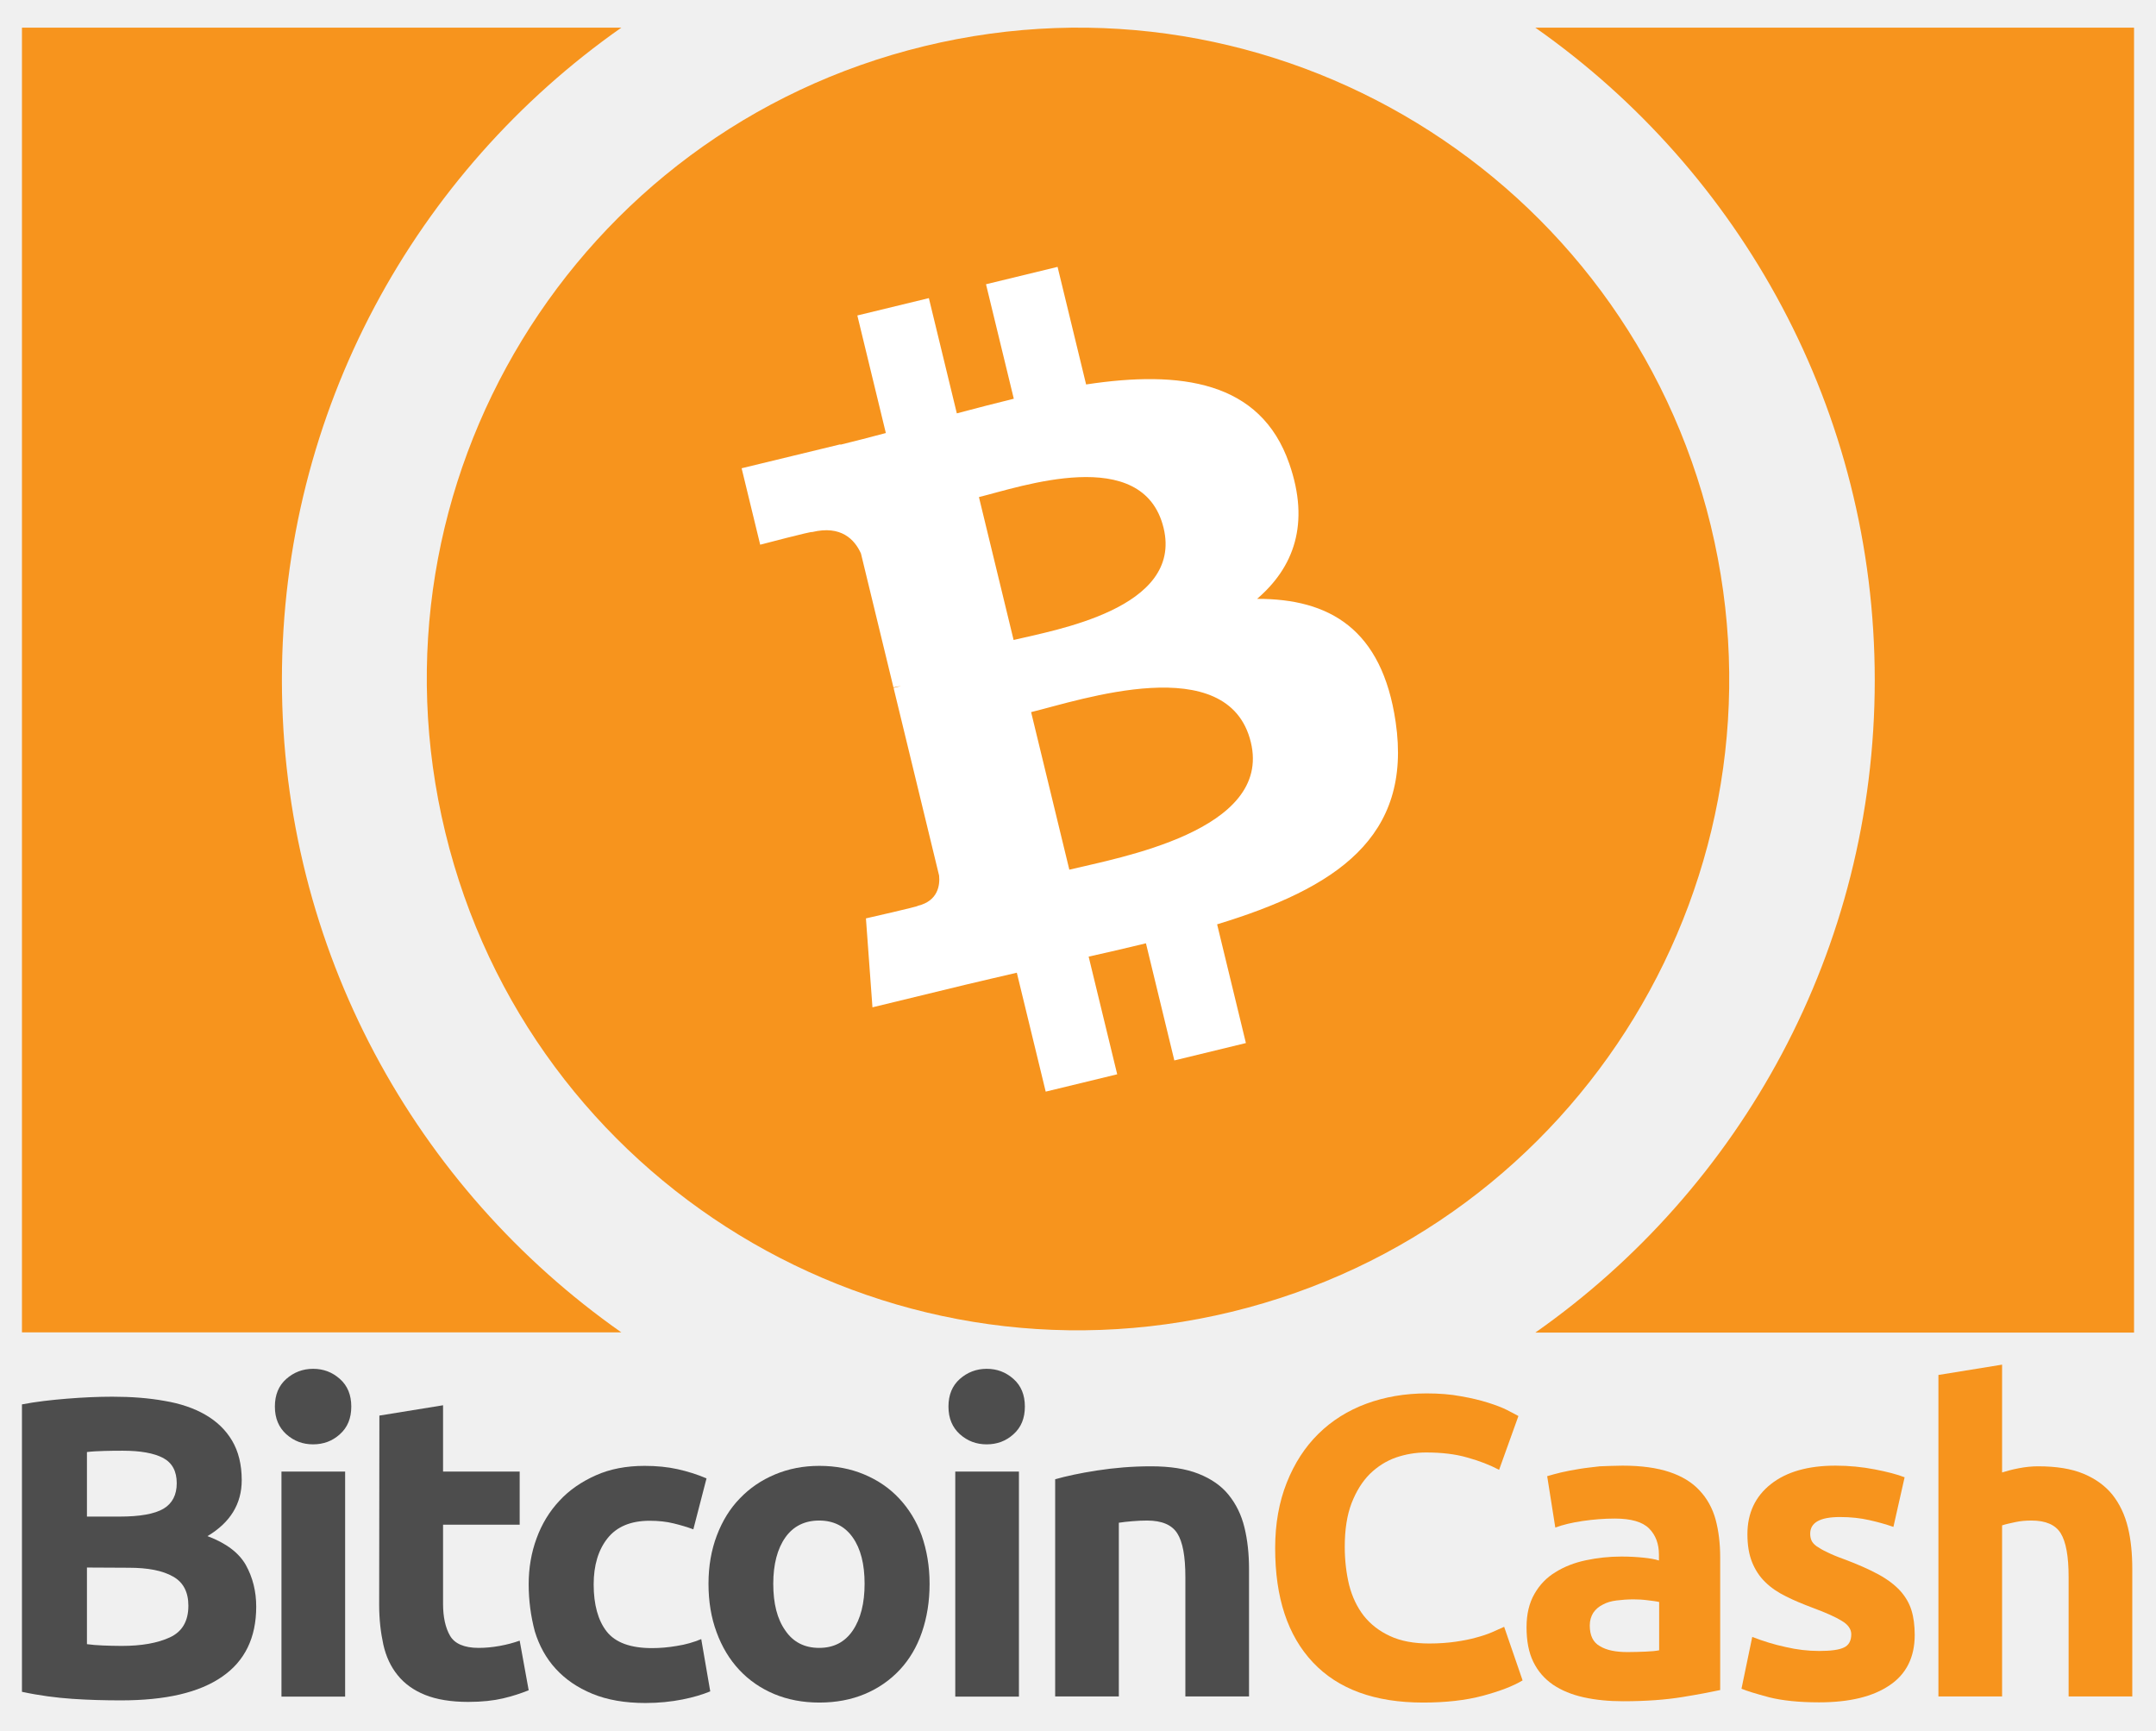
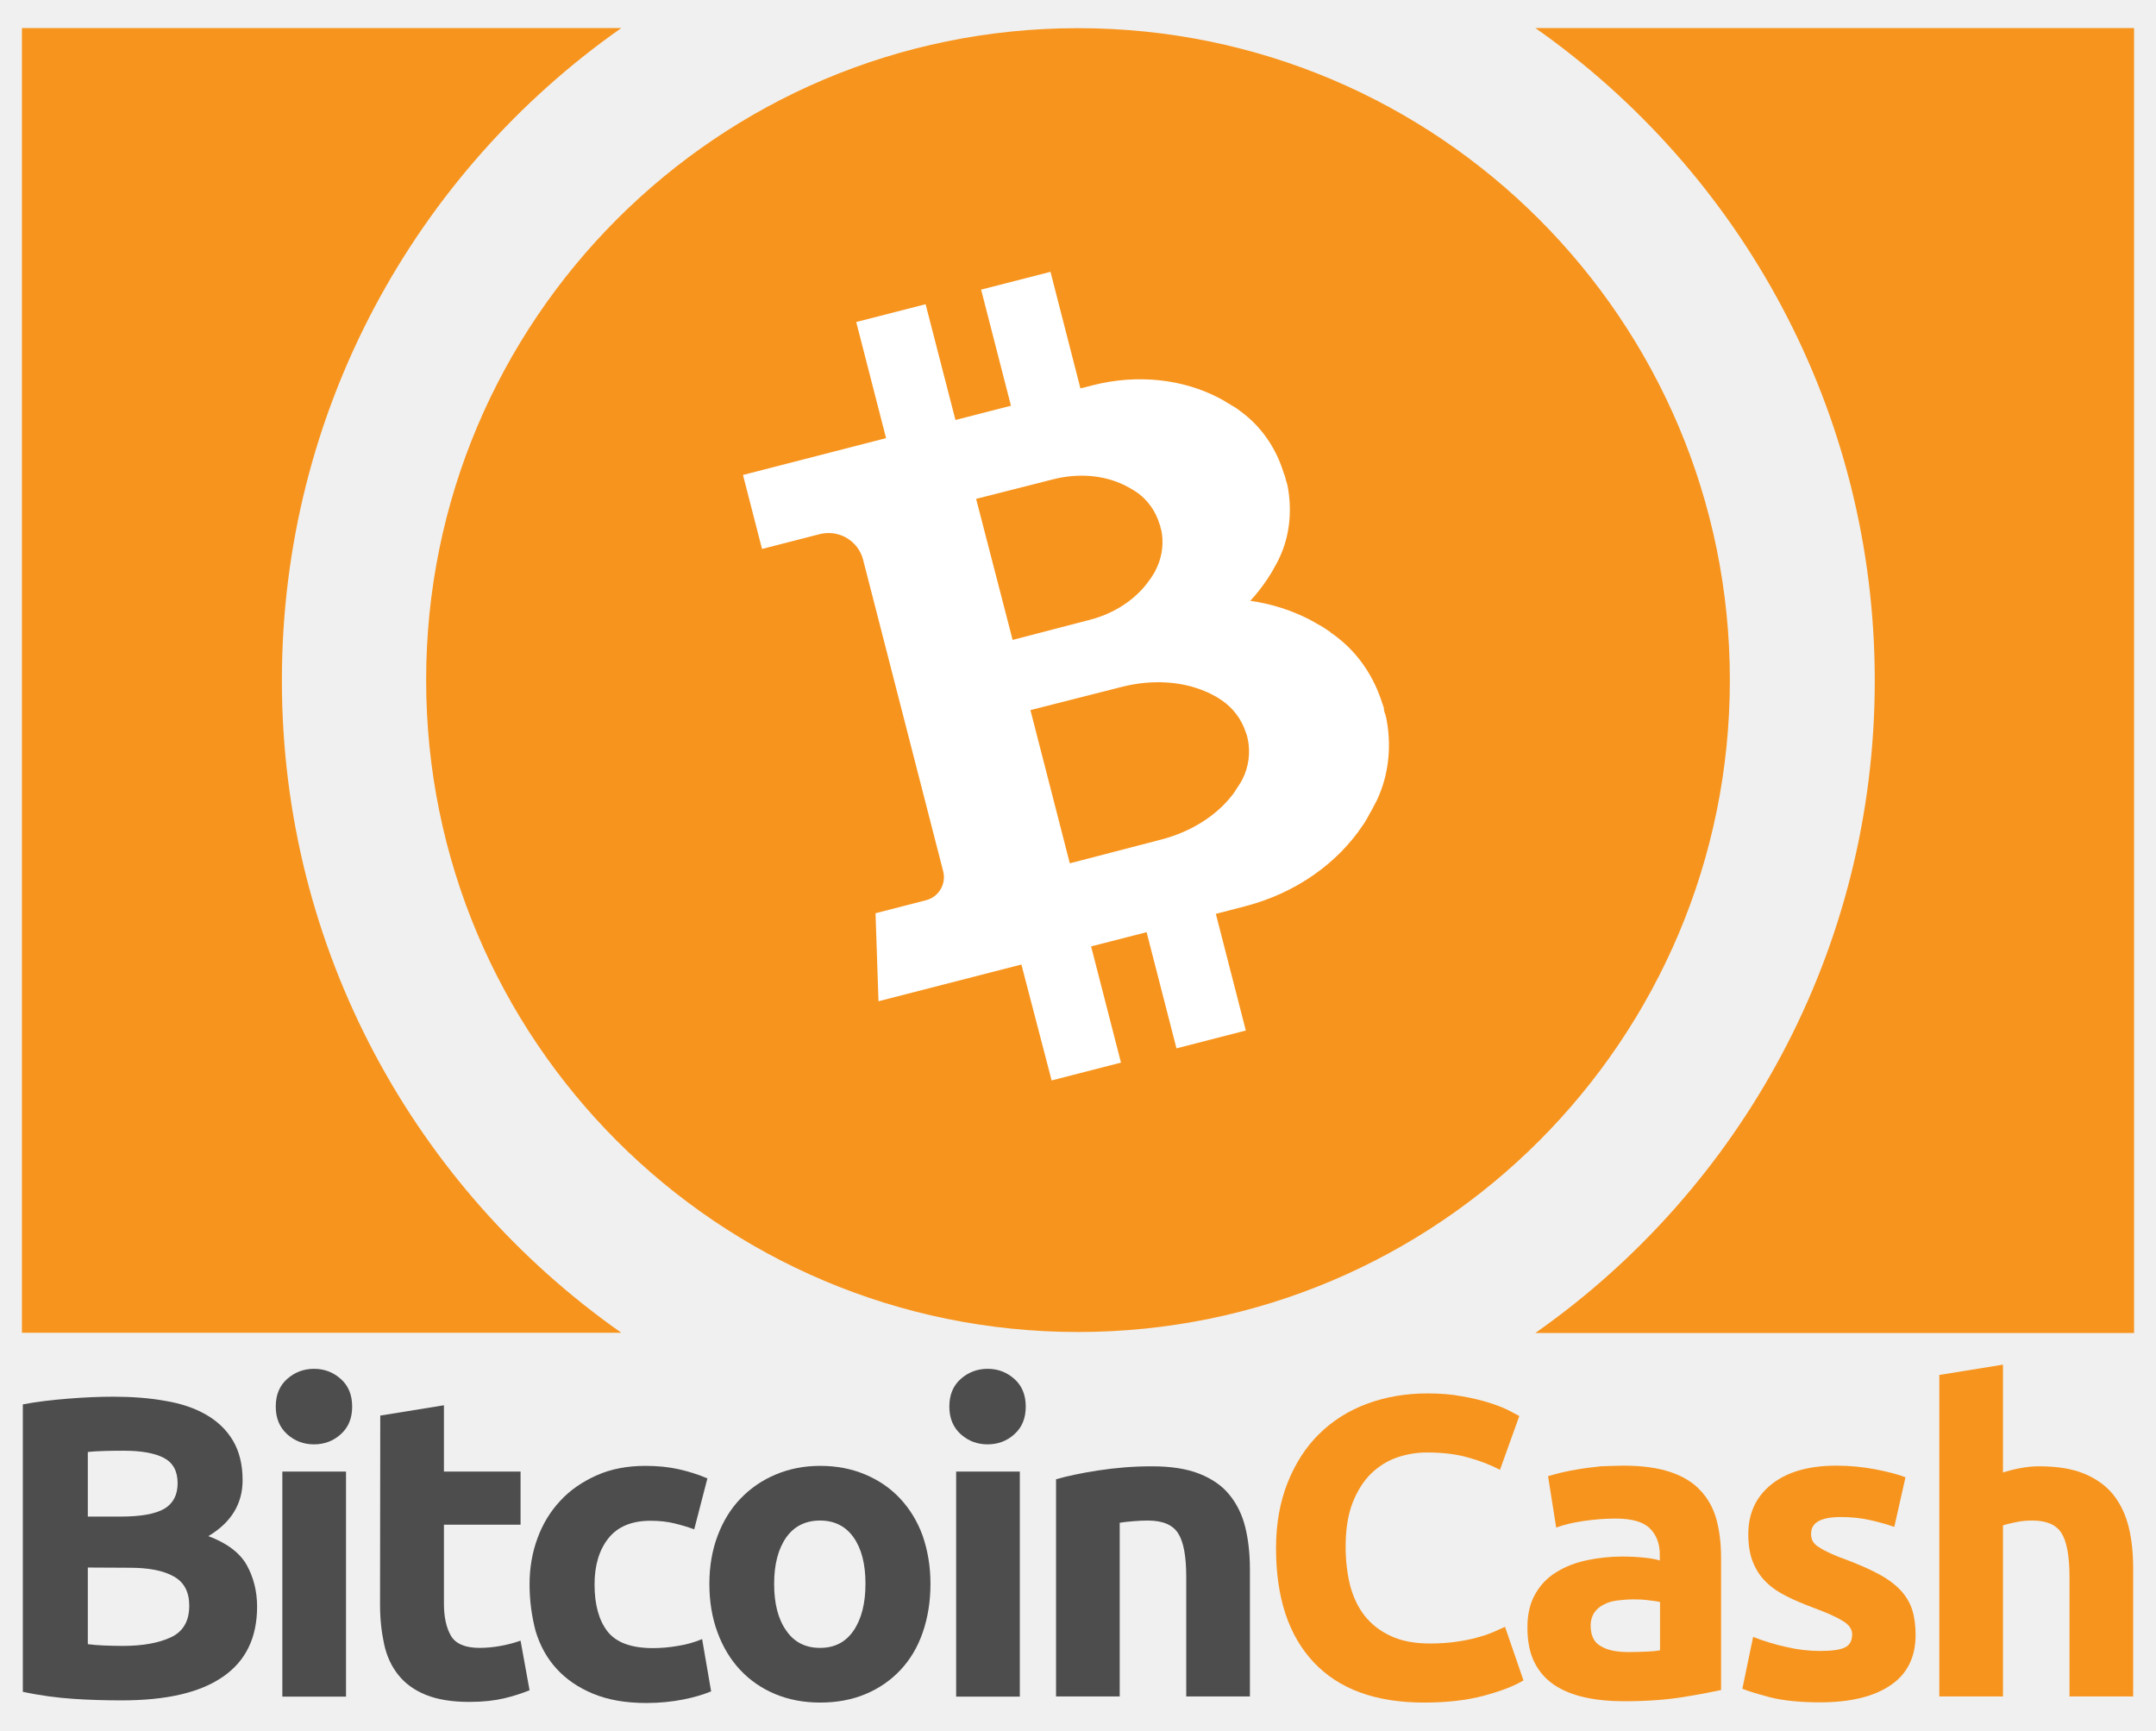
- <svg xmlns="http://www.w3.org/2000/svg" version="1.1" id="Layer_1" x="0px" y="0px" width="982px" height="788px" viewBox="0 0 982 788" enable-background="new 0 0 982 788" xml:space="preserve">
+ <svg xmlns="http://www.w3.org/2000/svg" version="1.1" id="Layer_1" x="0px" y="0px" width="982px" height="788px" viewBox="0 0 982 788" style="enable-background:new 0 0 982 788;" xml:space="preserve">
+   <style type="text/css">
+ 	.st0{fill:#4D4D4D;}
+ 	.st1{fill:#F7941D;}
+ 	.st2{fill:#FFFFFF;}
+ </style>
  <g>
-     <g id="g16" transform="scale(0.015625)">
-       <path id="coin" fill="#F7941D" d="M49868,15315.5c2472.3,10186.3-3781.6,20448.8-13969.2,22921.1    c-10183.7,2470.9-20446.5-3783.5-22917.4-13969.8C10507.5,14079.9,16761.1,3816.9,26945.8,1345.5    C37132.7-1127.1,47395.4,5128.6,49868,15315.5L49868,15315.5z" />
-       <path id="symbol" fill="#FFFFFF" d="M37581.8,13512.3c-837.2-2413.2-3171.2-2723.9-5921.4-2306.3l-831.9-3427.3l-2086.1,506.5    l810,3337c-548.4,133.2-1106.4,280.1-1660.7,426.3l-814.9-3359.2l-2085.1,506l830.8,3426.5c-449.4,118.8-891,234.9-1323.4,340.1    l-2.9-10.6l-2877.6,697.3l541.3,2228c0,0,1533.4-403.3,1514.7-368.7c845.1-204.8,1239.2,219,1421.9,622.9l947.8,3904.4    c58.4-13.8,135-29.9,224-39c-69.5,17-144,34.6-220.3,53.8l1326.9,5469.9c27.5,274.9-26,736.9-616.1,881.2    c32.4,17.2-1516.6,367.6-1516.6,367.6l190.2,2592l2714.9-659c505.4-122,1004.5-234.1,1493.3-349.4l842.1,3466.1l2084-505.4    l-832.4-3429.7c575.1-127,1129.9-256.9,1670.4-388.6l827.6,3414.1l2086.1-506.5l-839.1-3460.4    c3458.5-1052.4,5698.8-2531.8,5204.3-5899.4c-397.5-2711.8-1932.3-3592.4-4039.3-3587.3    C37704.7,16546.1,38197.5,15277.4,37581.8,13512.3L37581.8,13512.3z M36462,21632.5c629.8,2590.1-3877.2,3372-5290.7,3716.5    l-1114.1-4592.8C31471.5,20413.2,35806.4,18930.6,36462,21632.5z M33919.1,15388.3c571.3,2356.9-3194.6,2979.7-4372.2,3265.6    l-1010.8-4165.4C29713.8,14202.5,33322.3,12930.2,33919.1,15388.3z" />
+     <g>
+       <g>
+         <path class="st0" d="M55.4,774.4c-7.4,0-14.8-0.2-22.1-0.7s-15-1.5-22.9-3.2V639.6c6.2-1.2,13.1-2,20.5-2.6s14.3-0.9,20.7-0.9     c8.6,0,16.5,0.6,23.7,1.9c7.2,1.2,13.4,3.3,18.6,6.3s9.3,6.9,12.2,11.8c2.9,4.9,4.4,10.9,4.4,18c0,10.8-5.2,19.3-15.6,25.5     c8.6,3.2,14.4,7.7,17.5,13.2c3.1,5.6,4.7,11.9,4.7,18.9c0,14.2-5.2,24.8-15.5,31.9C91.1,770.9,75.8,774.4,55.4,774.4z M40,690.7     h14.8c9.4,0,16-1.2,20.1-3.6c4-2.4,6-6.3,6-11.6c0-5.5-2.1-9.3-6.2-11.5c-4.2-2.2-10.3-3.3-18.3-3.3c-2.6,0-5.4,0-8.4,0.1     c-3,0.1-5.6,0.2-8,0.5C40,661.3,40,690.7,40,690.7z M40,713.9v34.9c2.2,0.3,4.6,0.5,7.2,0.6c2.6,0.1,5.5,0.2,8.6,0.2     c9.1,0,16.4-1.3,22-3.9c5.6-2.6,8.4-7.4,8.4-14.4c0-6.2-2.3-10.7-7-13.3c-4.7-2.7-11.4-4-20.1-4L40,713.9L40,713.9z" />
+         <path class="st0" d="M160.4,640.6c0,5.3-1.7,9.5-5.2,12.6c-3.4,3.1-7.5,4.6-12.2,4.6s-8.7-1.5-12.2-4.6     c-3.4-3.1-5.2-7.2-5.2-12.6c0-5.3,1.7-9.5,5.2-12.6c3.4-3,7.5-4.6,12.2-4.6s8.7,1.5,12.2,4.6S160.4,635.3,160.4,640.6z      M157.6,772.7h-29V670.2h29V772.7z" />
+         <path class="st0" d="M173.2,644.7l29-4.7v30.2h34.9v24.2h-34.9v36c0,6.1,1.1,11,3.2,14.6c2.1,3.6,6.5,5.5,13,5.5     c3.1,0,6.3-0.3,9.6-0.9c3.3-0.6,6.3-1.4,9.1-2.4l4.1,22.6c-3.5,1.4-7.4,2.7-11.7,3.7s-9.5,1.6-15.8,1.6c-7.9,0-14.5-1.1-19.7-3.2     c-5.2-2.1-9.4-5.1-12.5-9c-3.1-3.8-5.3-8.5-6.5-13.9c-1.2-5.5-1.9-11.5-1.9-18.1L173.2,644.7L173.2,644.7z" />
+         <path class="st0" d="M241.2,721.5c0-7.4,1.2-14.4,3.6-20.9c2.4-6.6,5.9-12.3,10.4-17.1c4.5-4.9,10.1-8.7,16.6-11.6     c6.5-2.9,13.9-4.3,22.2-4.3c5.5,0,10.5,0.5,15,1.5s9,2.4,13.2,4.2l-6,23.2c-2.7-1-5.7-1.9-9-2.7c-3.2-0.8-6.9-1.2-10.9-1.2     c-8.6,0-15,2.7-19.2,8s-6.3,12.3-6.3,21c0,9.2,2,16.4,5.9,21.4c4,5.1,10.9,7.6,20.7,7.6c3.5,0,7.3-0.3,11.3-1     c4-0.6,7.7-1.7,11.1-3.1l4.1,23.8c-3.4,1.4-7.6,2.7-12.7,3.7s-10.7,1.6-16.8,1.6c-9.4,0-17.4-1.4-24.2-4.2     c-6.8-2.8-12.3-6.6-16.7-11.4c-4.4-4.8-7.5-10.5-9.5-17C242.2,736.2,241.2,729.1,241.2,721.5z" />
+         <path class="st0" d="M423.8,721.3c0,8.1-1.2,15.4-3.5,22.1c-2.3,6.7-5.7,12.4-10.1,17.1c-4.4,4.7-9.7,8.4-15.9,11     c-6.2,2.6-13.1,3.9-20.7,3.9c-7.5,0-14.4-1.3-20.6-3.9c-6.2-2.6-11.5-6.3-15.9-11s-7.9-10.5-10.3-17.1     c-2.5-6.7-3.7-14.1-3.7-22.1c0-8.1,1.3-15.4,3.8-22s6-12.3,10.5-16.9c4.5-4.7,9.8-8.3,16-10.9c6.2-2.6,12.9-3.9,20.2-3.9     c7.4,0,14.2,1.3,20.4,3.9c6.2,2.6,11.5,6.2,15.9,10.9s7.9,10.3,10.3,16.9C422.5,705.9,423.8,713.2,423.8,721.3z M394.2,721.3     c0-9-1.8-16-5.4-21.1s-8.7-7.7-15.3-7.7c-6.6,0-11.8,2.6-15.4,7.7c-3.6,5.1-5.5,12.2-5.5,21.1c0,9,1.8,16.1,5.5,21.3     c3.6,5.3,8.8,7.9,15.4,7.9s11.7-2.6,15.3-7.9C392.4,737.3,394.2,730.2,394.2,721.3z" />
+         <path class="st0" d="M467.2,640.6c0,5.3-1.7,9.5-5.2,12.6c-3.4,3.1-7.5,4.6-12.2,4.6s-8.7-1.5-12.2-4.6     c-3.4-3.1-5.2-7.2-5.2-12.6c0-5.3,1.7-9.5,5.2-12.6c3.4-3,7.5-4.6,12.2-4.6s8.7,1.5,12.2,4.6S467.2,635.3,467.2,640.6z      M464.5,772.7h-29V670.2h29V772.7z" />
+         <path class="st0" d="M481,673.7c4.9-1.4,11.3-2.8,19.1-4c7.8-1.2,16-1.9,24.5-1.9c8.7,0,15.9,1.1,21.7,3.4     c5.8,2.3,10.4,5.5,13.7,9.6c3.4,4.2,5.8,9.1,7.2,14.8s2.1,12.1,2.1,19.1v57.9h-29v-54.4c0-9.4-1.2-16-3.7-19.9s-7.1-5.8-13.8-5.8     c-2.1,0-4.3,0.1-6.6,0.3s-4.4,0.4-6.2,0.7v79.1h-29V673.7L481,673.7z" />
+         <path class="st1" d="M648.6,775.4c-22,0-38.7-6.1-50.2-18.3s-17.2-29.5-17.2-52c0-11.2,1.8-21.1,5.3-29.9     c3.5-8.8,8.3-16.2,14.4-22.2c6.1-6,13.4-10.6,21.8-13.7c8.4-3.1,17.6-4.7,27.5-4.7c5.7,0,10.9,0.4,15.6,1.3     c4.7,0.8,8.8,1.8,12.3,2.9c3.5,1.1,6.4,2.2,8.8,3.4c2.3,1.2,4,2.1,5.1,2.7l-8.8,24.5c-4.2-2.2-9-4.1-14.5-5.6     c-5.5-1.6-11.8-2.3-18.8-2.3c-4.7,0-9.3,0.8-13.7,2.3c-4.5,1.6-8.4,4.1-11.9,7.5c-3.4,3.4-6.2,7.9-8.3,13.3     c-2.1,5.5-3.1,12.1-3.1,19.9c0,6.2,0.7,12,2,17.4c1.4,5.4,3.6,10,6.6,13.9c3.1,3.9,7,7,12,9.3c4.9,2.3,10.9,3.4,17.9,3.4     c4.4,0,8.4-0.3,11.9-0.8s6.6-1.1,9.4-1.9c2.7-0.7,5.1-1.5,7.2-2.4c2.1-0.9,4-1.8,5.6-2.5l8.4,24.4c-4.3,2.6-10.3,4.9-18.1,7     C667.9,774.4,658.8,775.4,648.6,775.4z" />
+         <path class="st1" d="M739.4,667.5c8.6,0,15.7,1,21.4,2.9s10.3,4.7,13.7,8.4c3.4,3.6,5.9,8.1,7.3,13.2c1.4,5.2,2.1,11,2.1,17.3     v60.4c-4.2,0.9-9.9,2-17.3,3.2c-7.4,1.2-16.4,1.9-26.9,1.9c-6.6,0-12.6-0.6-18-1.8s-10-3.1-13.9-5.7c-3.9-2.7-6.9-6.1-9-10.4     c-2.1-4.3-3.1-9.5-3.1-15.8c0-6,1.2-11,3.6-15.2c2.4-4.2,5.6-7.5,9.6-9.9c4-2.5,8.6-4.3,13.8-5.4c5.2-1.1,10.6-1.7,16.2-1.7     c3.8,0,7.1,0.2,10,0.5s5.3,0.7,7.1,1.3V708c0-4.9-1.5-8.9-4.5-11.9s-8.2-4.5-15.6-4.5c-4.9,0-9.8,0.4-14.6,1.1     c-4.8,0.7-9,1.7-12.5,3l-3.7-23.4c1.7-0.5,3.8-1.1,6.3-1.7c2.5-0.6,5.3-1.1,8.3-1.6s6.1-0.8,9.4-1.2     C732.6,667.7,736,667.5,739.4,667.5z M741.7,752.4c2.9,0,5.6-0.1,8.2-0.2c2.6-0.1,4.7-0.3,6.2-0.6v-22c-1.2-0.3-2.9-0.5-5.3-0.8     c-2.3-0.3-4.5-0.4-6.4-0.4c-2.7,0-5.3,0.2-7.7,0.5s-4.5,0.9-6.3,1.9c-1.8,0.9-3.2,2.1-4.3,3.7c-1,1.6-1.6,3.5-1.6,5.8     c0,4.5,1.5,7.7,4.6,9.4C732.2,751.6,736.4,752.4,741.7,752.4z" />
+         <path class="st1" d="M829,751.9c5.3,0,9.1-0.5,11.3-1.6c2.2-1,3.3-3.1,3.3-6c0-2.3-1.4-4.4-4.3-6.1c-2.9-1.8-7.2-3.7-13.1-5.9     c-4.5-1.7-8.7-3.4-12.4-5.3c-3.7-1.8-6.9-4-9.4-6.5c-2.6-2.5-4.6-5.6-6-9.1s-2.1-7.7-2.1-12.7c0-9.6,3.6-17.2,10.7-22.8     c7.1-5.6,16.9-8.4,29.4-8.4c6.2,0,12.2,0.6,17.9,1.7c5.7,1.1,10.3,2.3,13.6,3.6l-5.1,22.6c-3.4-1.2-7-2.2-11-3.1     c-4-0.9-8.4-1.4-13.3-1.4c-9.1,0-13.6,2.5-13.6,7.6c0,1.2,0.2,2.2,0.6,3.1c0.4,0.9,1.2,1.8,2.3,2.6c1.2,0.8,2.8,1.8,4.8,2.7     c2,1,4.6,2.1,7.7,3.2c6.4,2.4,11.6,4.7,15.8,7s7.4,4.8,9.8,7.4c2.4,2.7,4.1,5.6,5.1,8.8s1.5,7,1.5,11.3     c0,10.1-3.8,17.8-11.4,22.9c-7.6,5.2-18.3,7.8-32.2,7.8c-9.1,0-16.7-0.8-22.7-2.3c-6-1.6-10.2-2.9-12.6-3.9l4.9-23.6     c4.9,1.9,10,3.5,15.2,4.6C818.8,751.3,823.9,751.9,829,751.9z" />
+         <path class="st1" d="M883.3,772.7V626.2l29-4.7v49.1c1.9-0.6,4.4-1.3,7.5-1.9c3.1-0.6,6-0.9,8.9-0.9c8.3,0,15.2,1.1,20.7,3.4     c5.5,2.3,9.9,5.5,13.2,9.6c3.3,4.2,5.6,9.1,7,14.8s2,12.1,2,19.1v57.9h-29v-54.4c0-9.4-1.2-16-3.6-19.9     c-2.4-3.9-6.9-5.8-13.3-5.8c-2.6,0-5,0.2-7.3,0.7s-4.3,0.9-6.1,1.5v77.9h-29L883.3,772.7L883.3,772.7z" />
+       </g>
    </g>
-     <path fill="#F7941D" d="M699.3,606.9c93.5-65.6,154.6-174.2,154.6-297.1S792.8,78.2,699.3,12.6H972v594.3L699.3,606.9L699.3,606.9z   " />
-     <path fill="#F7941D" d="M128.4,309.7c0,122.9,61.1,231.5,154.6,297.1H10V12.6h273C189.5,78.2,128.4,186.8,128.4,309.7z" />
    <g>
-       <path fill="#4D4D4D" d="M55,774.4c-7.4,0-14.8-0.2-22.1-0.7s-15-1.5-22.9-3.2V639.6c6.2-1.2,13.1-2,20.5-2.6s14.3-0.9,20.7-0.9    c8.6,0,16.5,0.6,23.7,1.9c7.2,1.2,13.4,3.3,18.6,6.3s9.3,6.9,12.2,11.8c2.9,4.9,4.4,10.9,4.4,18c0,10.8-5.2,19.3-15.6,25.5    c8.6,3.2,14.4,7.7,17.5,13.2c3.1,5.6,4.7,11.9,4.7,18.9c0,14.2-5.2,24.8-15.5,31.9C90.7,770.9,75.4,774.4,55,774.4z M39.6,690.7    h14.8c9.4,0,16-1.2,20.1-3.6c4-2.4,6-6.3,6-11.6c0-5.5-2.1-9.3-6.2-11.5c-4.2-2.2-10.3-3.3-18.3-3.3c-2.6,0-5.4,0-8.4,0.1    c-3,0.1-5.6,0.2-8,0.5C39.6,661.3,39.6,690.7,39.6,690.7z M39.6,713.9v34.9c2.2,0.3,4.6,0.5,7.2,0.6c2.6,0.1,5.5,0.2,8.6,0.2    c9.1,0,16.4-1.3,22-3.9c5.6-2.6,8.4-7.4,8.4-14.4c0-6.2-2.3-10.7-7-13.3c-4.7-2.7-11.4-4-20.1-4L39.6,713.9L39.6,713.9z" />
-       <path fill="#4D4D4D" d="M160,640.6c0,5.3-1.7,9.5-5.2,12.6c-3.4,3.1-7.5,4.6-12.2,4.6s-8.7-1.5-12.2-4.6    c-3.4-3.1-5.2-7.2-5.2-12.6c0-5.3,1.7-9.5,5.2-12.6c3.4-3,7.5-4.6,12.2-4.6s8.7,1.5,12.2,4.6S160,635.3,160,640.6z M157.2,772.7    h-29V670.2h29V772.7z" />
-       <path fill="#4D4D4D" d="M172.8,644.7l29-4.7v30.2h34.9v24.2h-34.9v36c0,6.1,1.1,11,3.2,14.6c2.1,3.6,6.5,5.5,13,5.5    c3.1,0,6.3-0.3,9.6-0.9c3.3-0.6,6.3-1.4,9.1-2.4l4.1,22.6c-3.5,1.4-7.4,2.7-11.7,3.7s-9.5,1.6-15.8,1.6c-7.9,0-14.5-1.1-19.7-3.2    c-5.2-2.1-9.4-5.1-12.5-9c-3.1-3.8-5.3-8.5-6.5-13.9c-1.2-5.5-1.9-11.5-1.9-18.1L172.8,644.7L172.8,644.7z" />
-       <path fill="#4D4D4D" d="M240.8,721.5c0-7.4,1.2-14.4,3.6-20.9c2.4-6.6,5.9-12.3,10.4-17.1c4.5-4.9,10.1-8.7,16.6-11.6    c6.5-2.9,13.9-4.3,22.2-4.3c5.5,0,10.5,0.5,15,1.5s9,2.4,13.2,4.2l-6,23.2c-2.7-1-5.7-1.9-9-2.7c-3.2-0.8-6.9-1.2-10.9-1.2    c-8.6,0-15,2.7-19.2,8s-6.3,12.3-6.3,21c0,9.2,2,16.4,5.9,21.4c4,5.1,10.9,7.6,20.7,7.6c3.5,0,7.3-0.3,11.3-1    c4-0.6,7.7-1.7,11.1-3.1l4.1,23.8c-3.4,1.4-7.6,2.7-12.7,3.7s-10.7,1.6-16.8,1.6c-9.4,0-17.4-1.4-24.2-4.2    c-6.8-2.8-12.3-6.6-16.7-11.4c-4.4-4.8-7.5-10.5-9.5-17C241.8,736.2,240.8,729.1,240.8,721.5z" />
-       <path fill="#4D4D4D" d="M423.4,721.3c0,8.1-1.2,15.4-3.5,22.1c-2.3,6.7-5.7,12.4-10.1,17.1c-4.4,4.7-9.7,8.4-15.9,11    c-6.2,2.6-13.1,3.9-20.7,3.9c-7.5,0-14.4-1.3-20.6-3.9c-6.2-2.6-11.5-6.3-15.9-11s-7.9-10.5-10.3-17.1c-2.5-6.7-3.7-14.1-3.7-22.1    c0-8.1,1.3-15.4,3.8-22s6-12.3,10.5-16.9c4.5-4.7,9.8-8.3,16-10.9c6.2-2.6,12.9-3.9,20.2-3.9c7.4,0,14.2,1.3,20.4,3.9    c6.2,2.6,11.5,6.2,15.9,10.9s7.9,10.3,10.3,16.9C422.1,705.9,423.4,713.2,423.4,721.3z M393.8,721.3c0-9-1.8-16-5.4-21.1    s-8.7-7.7-15.3-7.7c-6.6,0-11.8,2.6-15.4,7.7c-3.6,5.1-5.5,12.2-5.5,21.1c0,9,1.8,16.1,5.5,21.3c3.6,5.3,8.8,7.9,15.4,7.9    s11.7-2.6,15.3-7.9C392,737.3,393.8,730.2,393.8,721.3z" />
-       <path fill="#4D4D4D" d="M466.8,640.6c0,5.3-1.7,9.5-5.2,12.6c-3.4,3.1-7.5,4.6-12.2,4.6s-8.7-1.5-12.2-4.6    c-3.4-3.1-5.2-7.2-5.2-12.6c0-5.3,1.7-9.5,5.2-12.6c3.4-3,7.5-4.6,12.2-4.6s8.7,1.5,12.2,4.6C465.1,631.1,466.8,635.3,466.8,640.6    z M464.1,772.7h-29V670.2h29V772.7z" />
-       <path fill="#4D4D4D" d="M480.6,673.7c4.9-1.4,11.3-2.8,19.1-4c7.8-1.2,16-1.9,24.5-1.9c8.7,0,15.9,1.1,21.7,3.4    c5.8,2.3,10.4,5.5,13.7,9.6c3.4,4.2,5.8,9.1,7.2,14.8s2.1,12.1,2.1,19.1v57.9h-29v-54.4c0-9.4-1.2-16-3.7-19.9s-7.1-5.8-13.8-5.8    c-2.1,0-4.3,0.1-6.6,0.3s-4.4,0.4-6.2,0.7v79.1h-29L480.6,673.7L480.6,673.7z" />
-       <path fill="#F7941D" d="M648.2,775.4c-22,0-38.7-6.1-50.2-18.3s-17.2-29.5-17.2-52c0-11.2,1.8-21.1,5.3-29.9    c3.5-8.8,8.3-16.2,14.4-22.2c6.1-6,13.4-10.6,21.8-13.7c8.4-3.1,17.6-4.7,27.5-4.7c5.7,0,10.9,0.4,15.6,1.3    c4.7,0.8,8.8,1.8,12.3,2.9c3.5,1.1,6.4,2.2,8.8,3.4c2.3,1.2,4,2.1,5.1,2.7l-8.8,24.5c-4.2-2.2-9-4.1-14.5-5.6    c-5.5-1.6-11.8-2.3-18.8-2.3c-4.7,0-9.3,0.8-13.7,2.3c-4.5,1.6-8.4,4.1-11.9,7.5c-3.4,3.4-6.2,7.9-8.3,13.3    c-2.1,5.5-3.1,12.1-3.1,19.9c0,6.2,0.7,12,2,17.4c1.4,5.4,3.6,10,6.6,13.9c3.1,3.9,7,7,12,9.3c4.9,2.3,10.9,3.4,17.9,3.4    c4.4,0,8.4-0.3,11.9-0.8s6.6-1.1,9.4-1.9c2.7-0.7,5.1-1.5,7.2-2.4c2.1-0.9,4-1.8,5.6-2.5l8.4,24.4c-4.3,2.6-10.3,4.9-18.1,7    C667.5,774.4,658.4,775.4,648.2,775.4z" />
-       <path fill="#F7941D" d="M739,667.5c8.6,0,15.7,1,21.4,2.9s10.3,4.7,13.7,8.4c3.4,3.6,5.9,8.1,7.3,13.2c1.4,5.2,2.1,11,2.1,17.3    v60.4c-4.2,0.9-9.9,2-17.3,3.2c-7.4,1.2-16.4,1.9-26.9,1.9c-6.6,0-12.6-0.6-18-1.8s-10-3.1-13.9-5.7c-3.9-2.7-6.9-6.1-9-10.4    c-2.1-4.3-3.1-9.5-3.1-15.8c0-6,1.2-11,3.6-15.2c2.4-4.2,5.6-7.5,9.6-9.9c4-2.5,8.6-4.3,13.8-5.4c5.2-1.1,10.6-1.7,16.2-1.7    c3.8,0,7.1,0.2,10,0.5s5.3,0.7,7.1,1.3V708c0-4.9-1.5-8.9-4.5-11.9s-8.2-4.5-15.6-4.5c-4.9,0-9.8,0.4-14.6,1.1    c-4.8,0.7-9,1.7-12.5,3l-3.7-23.4c1.7-0.5,3.8-1.1,6.3-1.7c2.5-0.6,5.3-1.1,8.3-1.6s6.1-0.8,9.4-1.2    C732.2,667.7,735.6,667.5,739,667.5z M741.3,752.4c2.9,0,5.6-0.1,8.2-0.2c2.6-0.1,4.7-0.3,6.2-0.6v-22c-1.2-0.3-2.9-0.5-5.3-0.8    c-2.3-0.3-4.5-0.4-6.4-0.4c-2.7,0-5.3,0.2-7.7,0.5s-4.5,0.9-6.3,1.9c-1.8,0.9-3.2,2.1-4.3,3.7c-1,1.6-1.6,3.5-1.6,5.8    c0,4.5,1.5,7.7,4.6,9.4C731.8,751.6,736,752.4,741.3,752.4z" />
-       <path fill="#F7941D" d="M828.6,751.9c5.3,0,9.1-0.5,11.3-1.6c2.2-1,3.3-3.1,3.3-6c0-2.3-1.4-4.4-4.3-6.1    c-2.9-1.8-7.2-3.7-13.1-5.9c-4.5-1.7-8.7-3.4-12.4-5.3c-3.7-1.8-6.9-4-9.4-6.5c-2.6-2.5-4.6-5.6-6-9.1s-2.1-7.7-2.1-12.7    c0-9.6,3.6-17.2,10.7-22.8c7.1-5.6,16.9-8.4,29.4-8.4c6.2,0,12.2,0.6,17.9,1.7c5.7,1.1,10.3,2.3,13.6,3.6l-5.1,22.6    c-3.4-1.2-7-2.2-11-3.1c-4-0.9-8.4-1.4-13.3-1.4c-9.1,0-13.6,2.5-13.6,7.6c0,1.2,0.2,2.2,0.6,3.1c0.4,0.9,1.2,1.8,2.3,2.6    c1.2,0.8,2.8,1.8,4.8,2.7c2,1,4.6,2.1,7.7,3.2c6.4,2.4,11.6,4.7,15.8,7s7.4,4.8,9.8,7.4c2.4,2.7,4.1,5.6,5.1,8.8s1.5,7,1.5,11.3    c0,10.1-3.8,17.8-11.4,22.9c-7.6,5.2-18.3,7.8-32.2,7.8c-9.1,0-16.7-0.8-22.7-2.3c-6-1.6-10.2-2.9-12.6-3.9l4.9-23.6    c4.9,1.9,10,3.5,15.2,4.6C818.4,751.3,823.5,751.9,828.6,751.9z" />
-       <path fill="#F7941D" d="M882.9,772.7V626.2l29-4.7v49.1c1.9-0.6,4.4-1.3,7.5-1.9c3.1-0.6,6-0.9,8.9-0.9c8.3,0,15.2,1.1,20.7,3.4    c5.5,2.3,9.9,5.5,13.2,9.6c3.3,4.2,5.6,9.1,7,14.8s2,12.1,2,19.1v57.9h-29v-54.4c0-9.4-1.2-16-3.6-19.9c-2.4-3.9-6.9-5.8-13.3-5.8    c-2.6,0-5,0.2-7.3,0.7s-4.3,0.9-6.1,1.5v77.9h-29V772.7z" />
+       <g>
+         <path class="st1" d="M699.305,607.081c93.502-65.601,154.603-174.204,154.603-297.106S792.807,78.37,699.305,12.768H972.01     v594.313H699.305L699.305,607.081z" />
+         <path class="st1" d="M128.392,309.875c0,122.903,61.101,231.505,154.603,297.106H9.99V12.768h273.006     C189.493,78.37,128.392,186.972,128.392,309.875z" />
+       </g>
+       <g>
+         <circle class="st1" cx="491" cy="309.731" r="296.905" />
+         <path class="st2" d="M630.256,322.063l-0.165-0.307l-0.028-0.051c-0.1-0.309-0.175-0.632-0.289-0.966l-0.014-0.026l-0.014-0.026     l-0.014-0.026l-0.014-0.026l-0.014-0.026l-0.014-0.026l-0.028-0.051c-3.803-12.336-10.935-22.584-19.831-29.671l-0.014-0.026     c-0.279-0.213-0.572-0.451-0.852-0.663l-0.386-0.287l-0.279-0.212l-0.12-0.1l-0.266-0.187l-0.12-0.1l-0.266-0.187l-0.12-0.1     l-0.279-0.212l-0.146-0.087l-0.279-0.212l-0.146-0.087l-0.305-0.199l-0.146-0.087l-0.177-0.268l-0.159-0.112l-0.305-0.199     l-0.159-0.112l-0.305-0.199l-0.159-0.112l-0.305-0.199l-0.159-0.112l-0.319-0.224l-0.159-0.112l-0.344-0.211l-0.159-0.112     l-0.344-0.211l-0.159-0.112l-0.344-0.211l-0.159-0.112l-0.344-0.211l-0.185-0.098l-0.344-0.211l-0.185-0.098l-0.37-0.197     l-0.185-0.098l-0.384-0.222l-0.185-0.098l-0.384-0.222l-0.185-0.098l-0.384-0.222l-0.199-0.124l-0.384-0.222l-0.199-0.124     l-0.409-0.209l-0.199-0.124l-0.409-0.209l-0.277-0.148l-0.014-0.026c-0.199-0.124-0.409-0.209-0.608-0.333     c-8.489-4.371-17.66-7.253-27.11-8.566c2.656-2.848,5.073-5.898,7.263-9.122l0.348-0.517l0.026-0.014l0.161-0.252l0.211-0.344     l0.112-0.159l0.211-0.344l0.112-0.159l0.211-0.344l0.112-0.159l0.211-0.344l0.112-0.159l0.211-0.344l0.112-0.159l0.185-0.331     l0.112-0.159l0.185-0.331l0.087-0.146l0.185-0.331l0.087-0.146l0.185-0.331l0.087-0.146l0.159-0.317l0.087-0.146l0.159-0.317     l0.087-0.146l0.159-0.317l0.087-0.146l0.173-0.291l0.087-0.146l0.173-0.291l0.087-0.146l0.148-0.277l0.087-0.146l0.148-0.277     l0.061-0.132l0.148-0.277l0.061-0.132l0.148-0.277l0.061-0.132l0.148-0.277l0.061-0.132l0.122-0.264l0.061-0.132l0.122-0.264     l0.061-0.132l0.122-0.264l0.061-0.132l0.134-0.303l0.183-0.395c0.134-0.303,0.242-0.592,0.376-0.895l0.026-0.014     c3.917-9.333,5.051-20.401,2.737-31.626l-0.014-0.026l-0.028-0.051l-0.014-0.026l-0.014-0.026l-0.014-0.026l-0.014-0.026     l-0.014-0.026l-0.014-0.026c-0.061-0.297-0.122-0.594-0.208-0.878l-0.002-0.065l-0.014-0.026l-0.014-0.026l-0.014-0.026     l0.014,0.026l-0.124-0.23c-0.09-0.413-0.181-0.826-0.311-1.251c-0.09-0.413-0.22-0.838-0.336-1.238l-0.151-0.281l-0.028-0.051     c-0.087-0.283-0.173-0.567-0.26-0.85l-0.014-0.026l-0.014-0.026l-0.014-0.026l-0.014-0.026l-0.014-0.026l-0.014-0.026     l-0.014-0.026c-3.359-10.959-9.716-20.073-17.64-26.397l-0.014-0.026c-0.24-0.201-0.506-0.388-0.746-0.588l-0.332-0.25     l-0.266-0.187l-0.12-0.1l-0.226-0.175l-0.12-0.1l-0.226-0.175l-0.12-0.1l-0.252-0.161l-0.12-0.1l-0.266-0.187l-0.12-0.1     l-0.266-0.187l-0.12-0.1l-0.266-0.187l-0.146-0.087l-0.266-0.187l-0.146-0.087l-0.266-0.187l-0.146-0.087l-0.291-0.173     l-0.146-0.087l-0.291-0.173l-0.146-0.087l-0.291-0.173l-0.146-0.087l-0.291-0.173l-0.146-0.087l-0.305-0.199l-0.146-0.087     l-0.305-0.199l-0.146-0.087l-0.331-0.185l-0.146-0.087l-0.33-0.185l-0.159-0.112l-0.331-0.185l-0.159-0.112l-0.33-0.185     l-0.159-0.112l-0.344-0.211l-0.185-0.098l-0.344-0.211l-0.185-0.098l-0.37-0.197l-0.185-0.098l-0.37-0.197l-0.264-0.122     l-0.014-0.026l-0.555-0.295c-16.214-8.427-36.813-10.964-57.538-5.647l-5.391,1.384l-13.636-53.097l-31.598,8.101l13.591,52.89     l-25.278,6.481l-13.599-52.721l-31.598,8.101l13.591,52.89l-65.167,16.769l8.671,33.699l26.258-6.744     c8.692-2.238,17.584,3.005,19.796,11.711l0,0L429.59,396.79c1.5,5.79-2.012,11.706-7.803,13.206l-23.008,5.919l1.352,40.08     l65.09-16.727l13.77,52.794l31.584-8.127l-13.605-52.916l25.278-6.481l13.605,52.915l31.584-8.127l-13.65-53.122     c5.352-1.396,9.956-2.588,13.141-3.412c23.356-6.007,42.243-19.703,53.672-36.775l0.386-0.57l0.026-0.014l0.187-0.266     l0.248-0.397l0.124-0.199l0.248-0.397l0.124-0.199l0.222-0.384l0.124-0.199l0.222-0.384l0.098-0.185l0.222-0.384l0.098-0.185     l0.222-0.384l0.098-0.185l0.197-0.37l0.098-0.185l0.197-0.37l0.098-0.185l0.211-0.344l0.098-0.185l0.211-0.344l0.098-0.185     l0.185-0.331l0.098-0.185l0.185-0.33l0.098-0.185l0.185-0.33l0.073-0.171l0.185-0.33l0.073-0.171l0.159-0.317l0.087-0.146     l0.159-0.317l0.087-0.146l0.159-0.317l0.087-0.146l0.159-0.317l0.087-0.146l0.159-0.317l0.087-0.146l0.159-0.317l0.087-0.146     l0.134-0.303l0.087-0.146l0.134-0.303l0.061-0.132l0.146-0.342l0.195-0.435c0.146-0.342,0.305-0.659,0.425-0.988l0.012-0.039     c4.375-10.503,5.703-22.929,3.086-35.574l-0.014-0.026l-0.014-0.026l-0.014-0.026l-0.014-0.026l-0.014-0.026l-0.014-0.026     l-0.014-0.026l-0.014-0.026c-0.075-0.323-0.149-0.645-0.224-0.968l-0.002-0.065l-0.014-0.026l-0.014-0.026l-0.014-0.026     l-0.014-0.026l-0.014-0.026l-0.014-0.026l-0.014-0.026l-0.014-0.026l-0.014-0.026l-0.014-0.026l-0.014-0.026l-0.014-0.026     l-0.014-0.026l-0.055-0.102c-0.118-0.464-0.21-0.942-0.354-1.393C630.352,323.1,630.285,322.608,630.256,322.063z      M444.595,227.197c5.391-1.384,27.681-6.982,35.031-8.893c11.685-2.991,23.196-1.83,32.19,2.499l0.303,0.134l0,0l0.132,0.061     l0.185,0.098l0.092,0.049l0.185,0.098l0.092,0.049l0.185,0.098l0.092,0.049l0.185,0.098l0.092,0.049l0.185,0.098l0.092,0.049     l0.185,0.098l0.092,0.049l0.185,0.098l0.092,0.049l0.185,0.098l0.092,0.049l0.185,0.098l0.092,0.049l0.159,0.112l0.092,0.049     l0.159,0.112l0.092,0.049l0.159,0.112l0.092,0.049l0.146,0.087l0.092,0.049l0.146,0.087l0.092,0.049l0.146,0.087l0.092,0.049     l0.146,0.087l0.092,0.049l0.146,0.087l0.067,0.063l0.146,0.087l0.053,0.037l0.146,0.087l0.053,0.037l0.146,0.087l0.053,0.037     l0.146,0.087l0.053,0.037l0.12,0.1l0.053,0.037l0.146,0.087l0.199,0.124c0.146,0.087,0.279,0.213,0.425,0.299l0,0     c4.601,3.461,7.971,8.312,9.658,13.836l0,0l0.041,0.077c0.043,0.142,0.1,0.309,0.143,0.451l0.014,0.026l0.083,0.153     c0.059,0.232,0.13,0.425,0.189,0.657s0.104,0.439,0.126,0.724l0.083,0.153l0.014,0.026c0.018,0.155,0.061,0.297,0.118,0.464     l0.041,0.077l0,0c1.184,5.631,0.555,11.511-1.795,16.768l0,0l-0.207,0.474l-0.11,0.224l-0.087,0.146l-0.024,0.079l-0.061,0.132     l-0.024,0.079l-0.087,0.146l-0.024,0.079l-0.087,0.146l-0.024,0.079l-0.087,0.146l-0.024,0.079l-0.087,0.146l-0.024,0.079     l-0.087,0.146l-0.024,0.079l-0.087,0.146l-0.049,0.092l-0.087,0.146l-0.049,0.092l-0.087,0.146l-0.049,0.092l-0.087,0.146     l-0.049,0.092l-0.112,0.159l-0.049,0.092l-0.112,0.159l-0.049,0.092l-0.112,0.159l-0.049,0.092l-0.112,0.159l-0.049,0.092     l-0.112,0.159l-0.049,0.092l-0.112,0.159l-0.049,0.092l-0.112,0.159l-0.049,0.092l-0.112,0.159l-0.049,0.092l-0.138,0.173     l-0.049,0.092l-0.138,0.173l-0.049,0.092l-0.138,0.173l-0.049,0.092l-0.138,0.173l-0.1,0.12l0,0l-0.187,0.266     c-5.811,8.142-15.334,14.72-27.019,17.711c-7.364,1.886-29.595,7.716-34.986,9.1L444.595,227.197z M568.107,335.92l0.083,0.153     l0.014,0.026c0.031,0.181,0.075,0.323,0.106,0.504l0,0l0.014,0.026l0,0l0,0l0.014,0.026l0.014,0.026l0.014,0.026l0,0     c1.241,6.227,0.356,12.674-2.541,18.324l0,0l-0.283,0.515l-0.136,0.238l-0.098,0.185l-0.049,0.092l-0.087,0.146l-0.049,0.092     l-0.087,0.146l-0.049,0.092l-0.112,0.159l-0.049,0.092l-0.112,0.159l-0.049,0.092l-0.112,0.159l-0.049,0.092l-0.112,0.159     l-0.049,0.092l-0.112,0.159l-0.049,0.092l-0.112,0.159l-0.049,0.092l-0.112,0.159l-0.049,0.092l-0.112,0.159l-0.049,0.092     l-0.112,0.159l-0.049,0.092l-0.138,0.173l-0.049,0.092l-0.138,0.173l-0.049,0.092l-0.124,0.199l-0.049,0.092l-0.124,0.199     l-0.049,0.092l-0.124,0.199l-0.075,0.106l-0.124,0.199l-0.075,0.106l-0.15,0.212l-0.075,0.106l-0.15,0.212l-0.075,0.106     l-0.15,0.212l-0.075,0.106l-0.15,0.212l-0.075,0.106l-0.15,0.212l-0.126,0.134l0,0l-0.238,0.293     c-7.058,9.012-18.441,16.425-32.266,19.974c-8.718,2.251-35.063,9.141-41.473,10.777l-17.935-69.785     c6.396-1.662,32.814-8.294,41.532-10.545c13.826-3.549,27.398-2.542,37.892,1.938l0.342,0.146l0,0l0.171,0.073l0.25,0.096     l0.118,0.035l0.224,0.11l0.118,0.035l0.224,0.11l0.118,0.035l0.224,0.11l0.092,0.049l0.224,0.11l0.092,0.049l0.224,0.11     l0.092,0.049l0.224,0.11l0.092,0.049l0.185,0.098l0.092,0.049l0.185,0.098l0.092,0.049l0.185,0.098l0.092,0.049l0.185,0.098     l0.092,0.049l0.185,0.098l0.092,0.049l0.185,0.098l0.092,0.049l0.185,0.098l0.092,0.049l0.185,0.098l0.092,0.049l0.185,0.098     l0.092,0.049l0.159,0.112l0.092,0.049l0.159,0.112l0.092,0.049l0.159,0.112l0.092,0.049l0.159,0.112l0.092,0.049l0.159,0.112     l0.092,0.049l0.146,0.087l0.092,0.049l0.159,0.112l0.212,0.15c0.159,0.112,0.344,0.211,0.504,0.323l0,0     c5.254,3.572,9.155,8.796,11.053,14.834l0,0l0.055,0.102c0.057,0.167,0.1,0.309,0.157,0.476l0.014,0.026l0.083,0.153     c0.059,0.232,0.118,0.464,0.191,0.722C568.127,335.283,568.148,335.568,568.107,335.92L568.107,335.92z" />
+       </g>
    </g>
  </g>
</svg>
